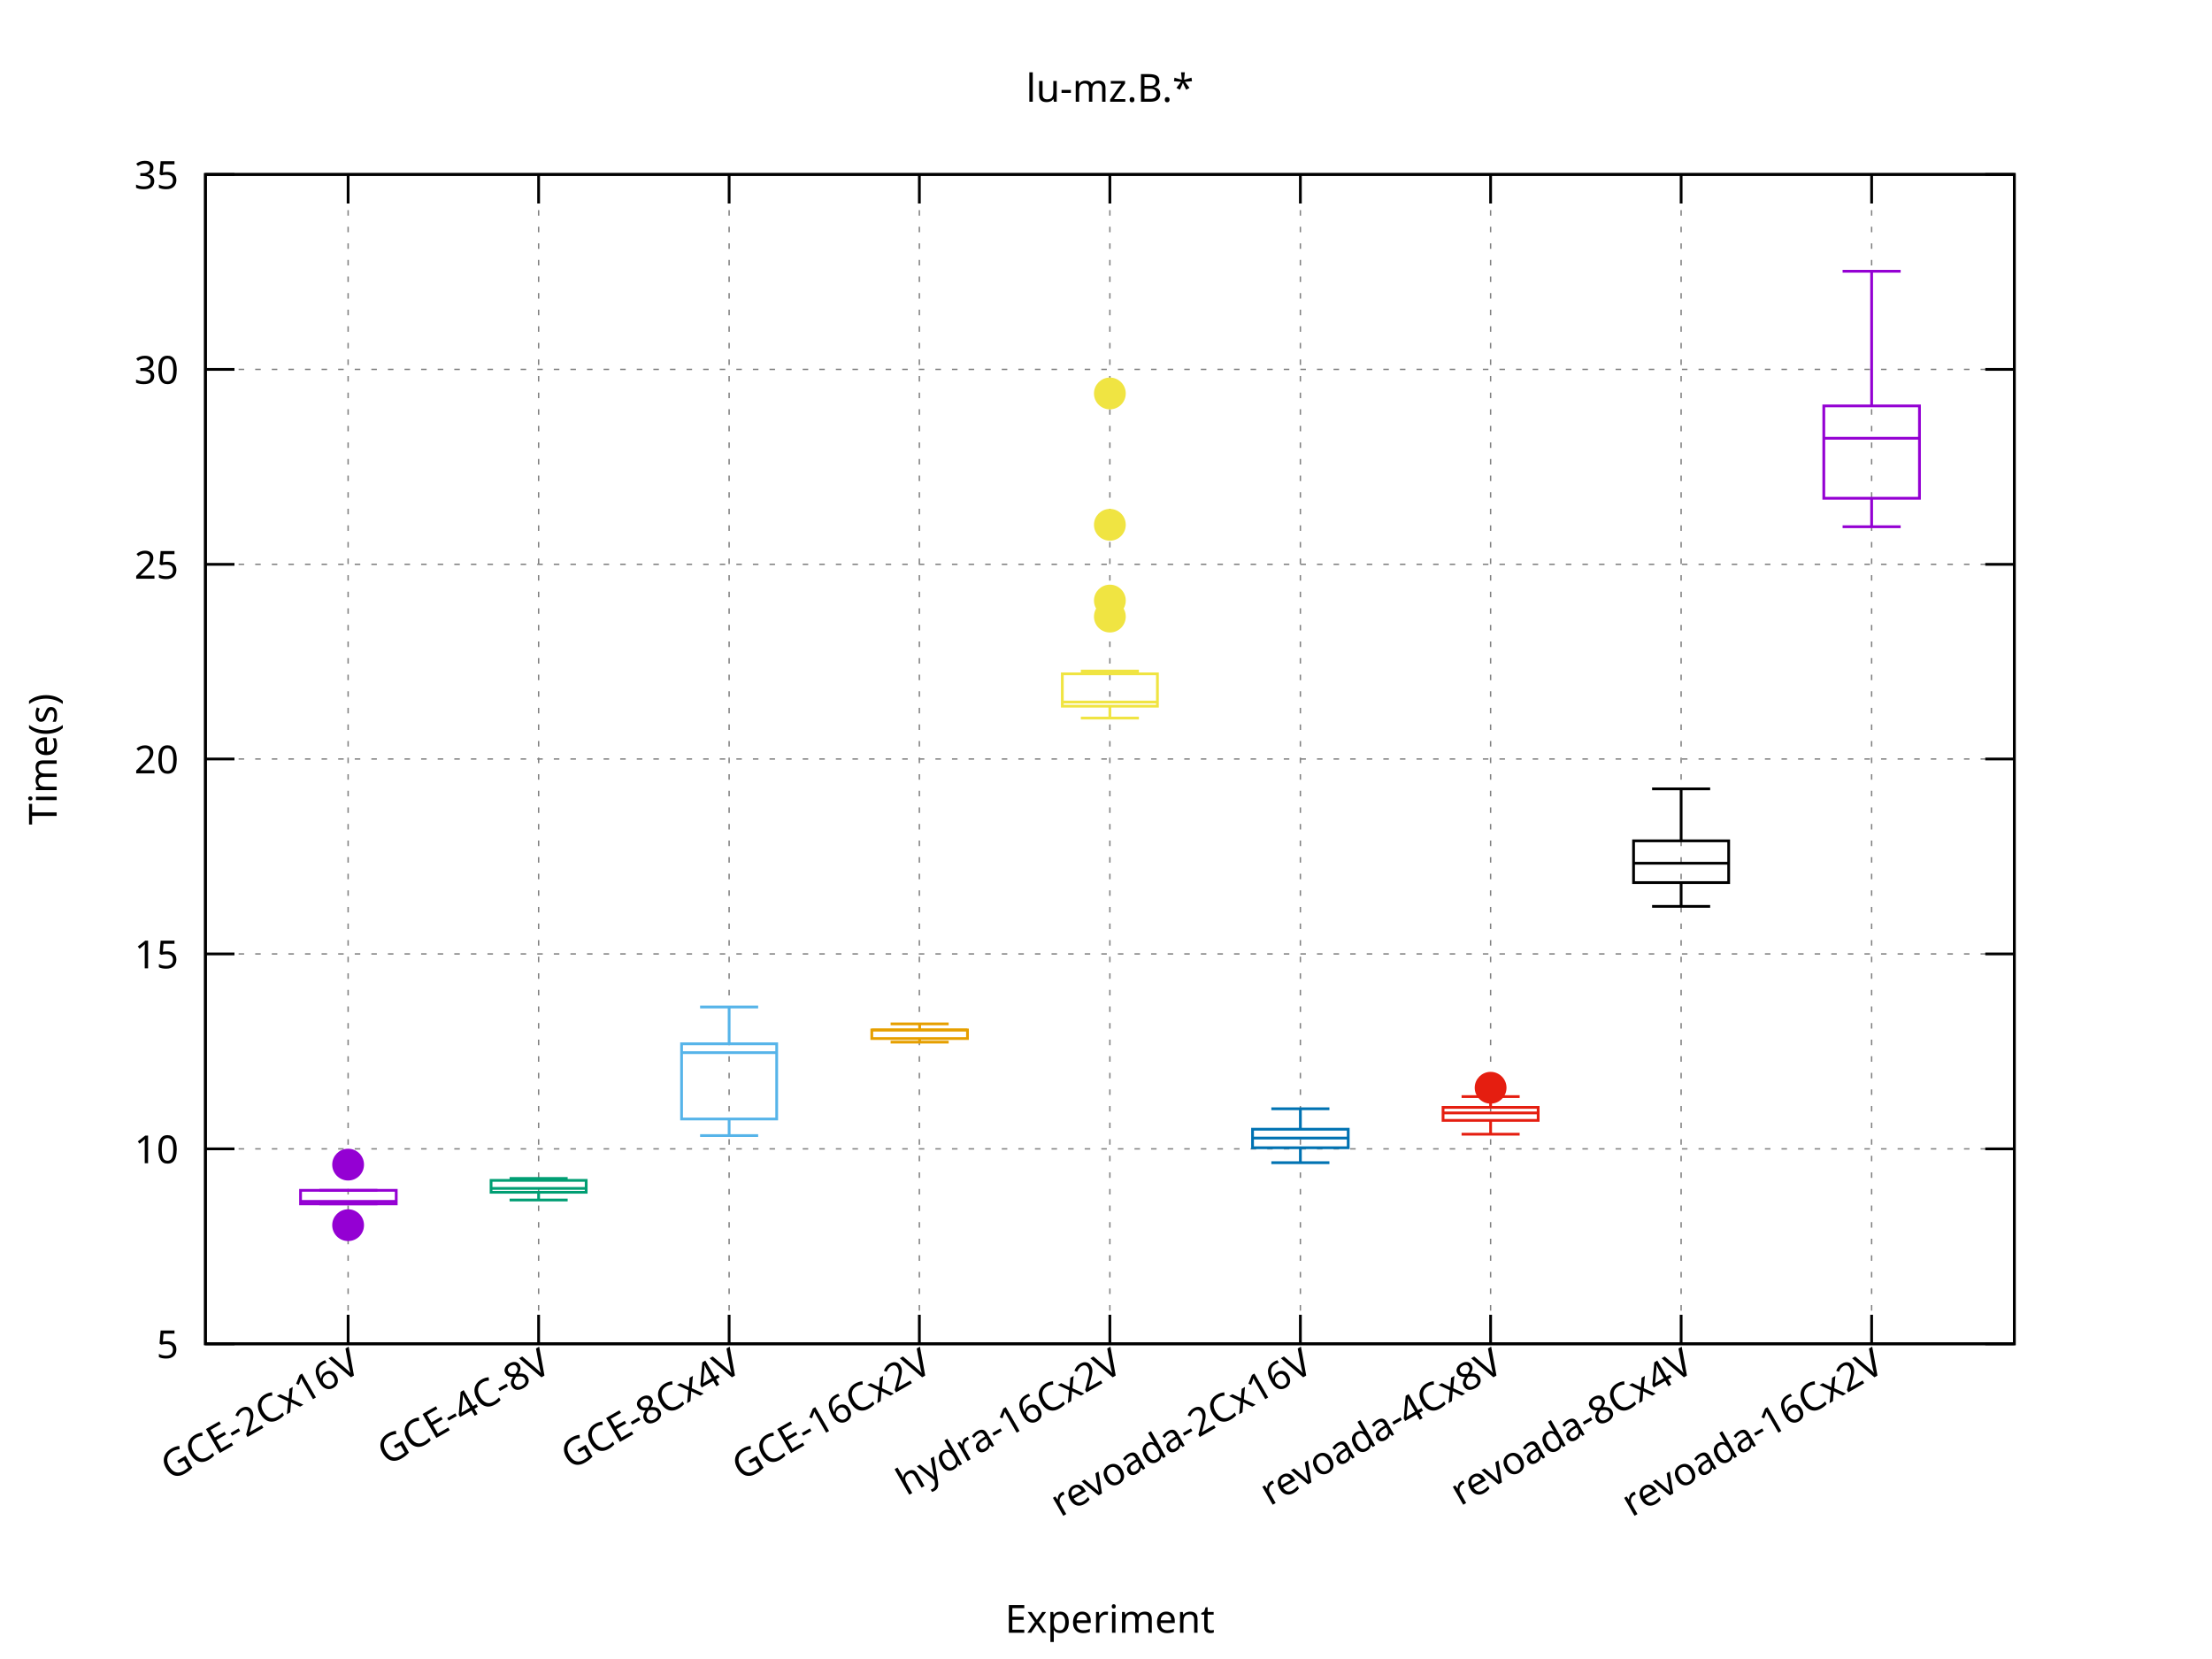
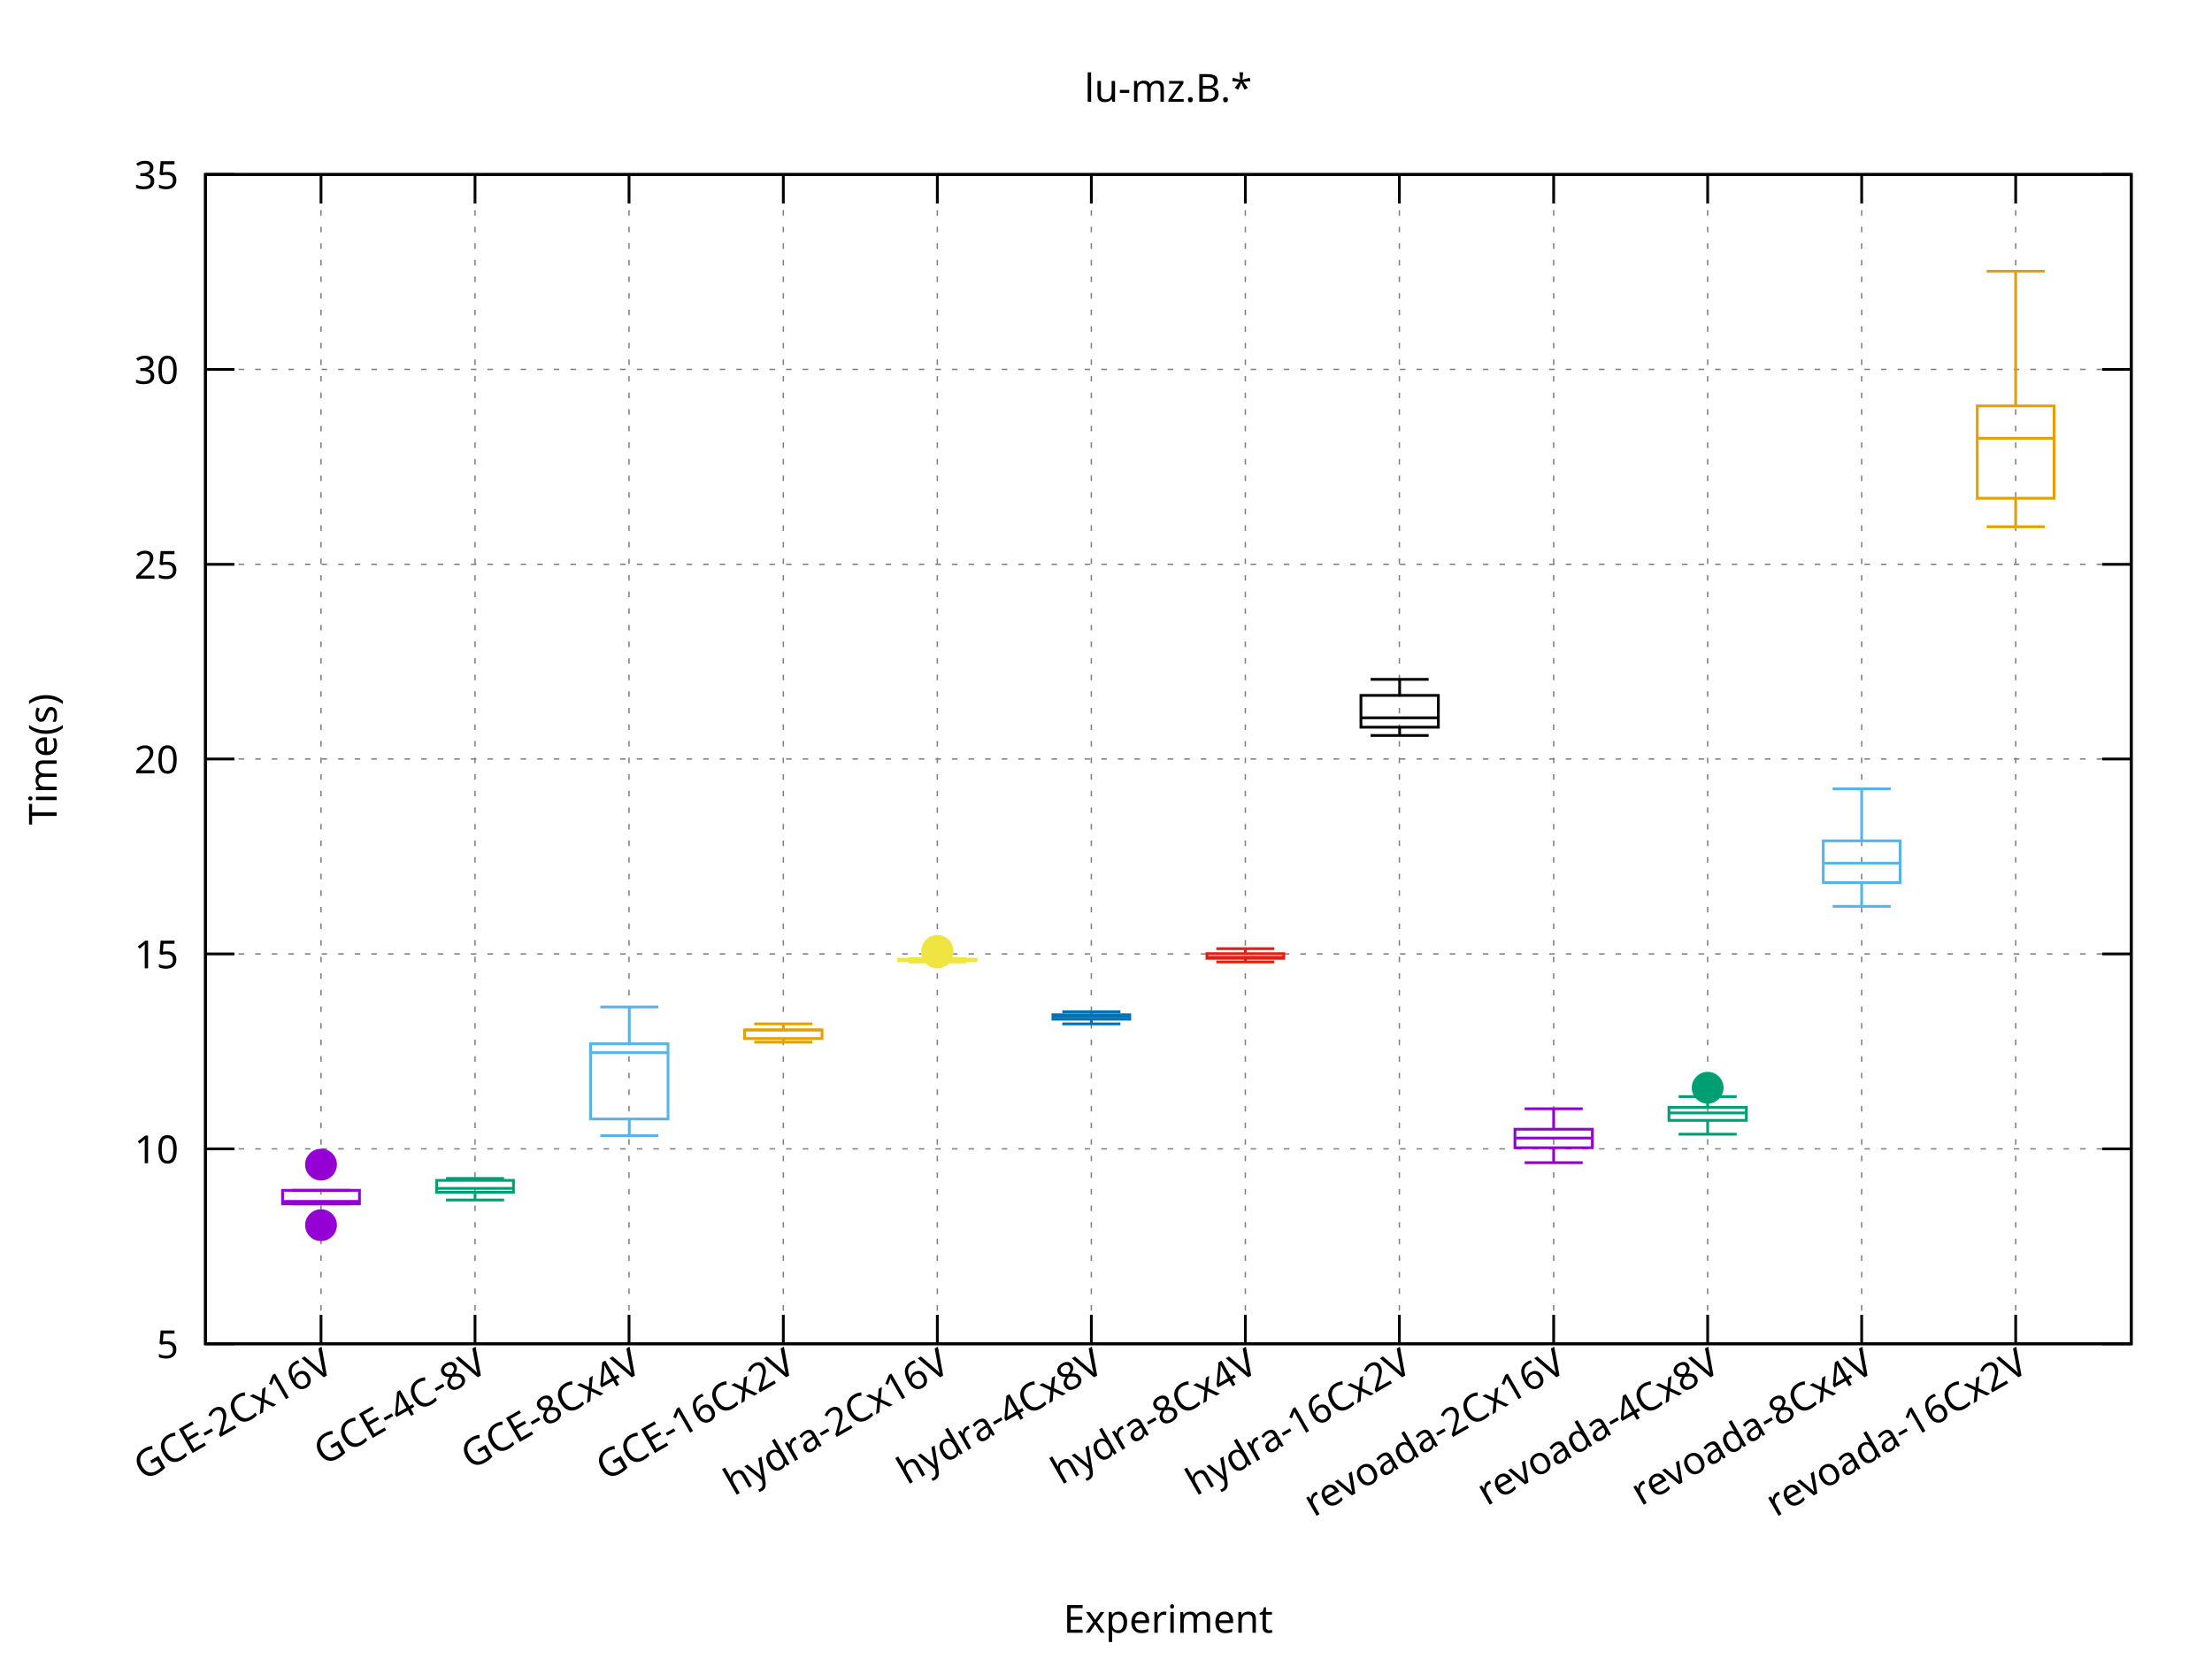
<svg xmlns="http://www.w3.org/2000/svg" xmlns:xlink="http://www.w3.org/1999/xlink" width="800" height="600" viewBox="0 0 800 600">
  <g id="gnuplot_canvas">
    <rect x="0" y="0" width="800" height="600" fill="#ffffff" />
    <defs>
      <circle id="gpDot" r="0.5" stroke-width="0.5" />
      <path id="gpPt0" stroke-width="0.190" stroke="currentColor" d="M-1,0 h2 M0,-1 v2" />
      <path id="gpPt1" stroke-width="0.190" stroke="currentColor" d="M-1,-1 L1,1 M1,-1 L-1,1" />
      <path id="gpPt2" stroke-width="0.190" stroke="currentColor" d="M-1,0 L1,0 M0,-1 L0,1 M-1,-1 L1,1 M-1,1 L1,-1" />
      <rect id="gpPt3" stroke-width="0.190" stroke="currentColor" x="-1" y="-1" width="2" height="2" />
      <rect id="gpPt4" stroke-width="0.190" stroke="currentColor" fill="currentColor" x="-1" y="-1" width="2" height="2" />
      <circle id="gpPt5" stroke-width="0.190" stroke="currentColor" cx="0" cy="0" r="1" />
      <use xlink:href="#gpPt5" id="gpPt6" fill="currentColor" stroke="none" />
      <path id="gpPt7" stroke-width="0.190" stroke="currentColor" d="M0,-1.33 L-1.33,0.67 L1.33,0.67 z" />
      <use xlink:href="#gpPt7" id="gpPt8" fill="currentColor" stroke="none" />
      <use xlink:href="#gpPt7" id="gpPt9" stroke="currentColor" transform="rotate(180)" />
      <use xlink:href="#gpPt9" id="gpPt10" fill="currentColor" stroke="none" />
      <use xlink:href="#gpPt3" id="gpPt11" stroke="currentColor" transform="rotate(45)" />
      <use xlink:href="#gpPt11" id="gpPt12" fill="currentColor" stroke="none" />
      <path id="gpPt13" stroke-width="0.190" stroke="currentColor" d="M0,1.330 L1.265,0.411 L0.782,-1.067 L-0.782,-1.076 L-1.265,0.411 z" />
      <use xlink:href="#gpPt13" id="gpPt14" fill="currentColor" stroke="none" />
      <filter id="textbox" filterUnits="objectBoundingBox" x="0" y="0" height="1" width="1">
        <feFlood flood-color="#FFFFFF" flood-opacity="1" result="bgnd" />
        <feComposite in="SourceGraphic" in2="bgnd" operator="atop" />
      </filter>
      <filter id="greybox" filterUnits="objectBoundingBox" x="0" y="0" height="1" width="1">
        <feFlood flood-color="lightgrey" flood-opacity="1" result="grey" />
        <feComposite in="SourceGraphic" in2="grey" operator="atop" />
      </filter>
    </defs>
    <g fill="none" color="#FFFFFF" stroke="currentColor" stroke-width="1.00" stroke-linecap="butt" stroke-linejoin="miter">
</g>
    <g fill="none" color="black" stroke="currentColor" stroke-width="1.00" stroke-linecap="butt" stroke-linejoin="miter">
</g>
    <g fill="none" color="black" stroke="black" stroke-width="0.50" stroke-linecap="butt" stroke-linejoin="miter">
</g>
    <g fill="none" color="gray" stroke="currentColor" stroke-width="0.50" stroke-linecap="butt" stroke-linejoin="miter">
-       <path stroke="gray" stroke-dasharray="2,4" class="gridline" d="M74.3,486.0 L728.5,486.0  " />
-     </g>
-     <g fill="none" color="gray" stroke="gray" stroke-width="1.00" stroke-linecap="butt" stroke-linejoin="miter">
- </g>
-     <g fill="none" color="black" stroke="currentColor" stroke-width="1.00" stroke-linecap="butt" stroke-linejoin="miter">
-       <path stroke="black" d="M74.3,486.0 L84.8,486.0 M728.5,486.0 L718.0,486.0  " />
+       <path stroke="gray" stroke-dasharray="2,4" class="gridline" d="M74.3,486.0 L770.8,486.0  " />
+     </g>
+     <g fill="none" color="gray" stroke="gray" stroke-width="1.00" stroke-linecap="butt" stroke-linejoin="miter">
+ </g>
+     <g fill="none" color="black" stroke="currentColor" stroke-width="1.00" stroke-linecap="butt" stroke-linejoin="miter">
+       <path stroke="black" d="M74.3,486.0 L84.8,486.0 M770.8,486.0 L760.3,486.0  " />
      <g transform="translate(64.6,491.2)" stroke="none" fill="black" font-family="Verdana" font-size="14.00" text-anchor="end">
        <text>
          <tspan font-family="Verdana"> 5</tspan>
        </text>
      </g>
    </g>
    <g fill="none" color="black" stroke="currentColor" stroke-width="1.00" stroke-linecap="butt" stroke-linejoin="miter">
</g>
    <g fill="none" color="black" stroke="black" stroke-width="0.50" stroke-linecap="butt" stroke-linejoin="miter">
</g>
    <g fill="none" color="gray" stroke="currentColor" stroke-width="0.50" stroke-linecap="butt" stroke-linejoin="miter">
-       <path stroke="gray" stroke-dasharray="2,4" class="gridline" d="M74.3,415.5 L728.5,415.5  " />
-     </g>
-     <g fill="none" color="gray" stroke="gray" stroke-width="1.00" stroke-linecap="butt" stroke-linejoin="miter">
- </g>
-     <g fill="none" color="black" stroke="currentColor" stroke-width="1.00" stroke-linecap="butt" stroke-linejoin="miter">
-       <path stroke="black" d="M74.3,415.5 L84.8,415.5 M728.5,415.5 L718.0,415.5  " />
+       <path stroke="gray" stroke-dasharray="2,4" class="gridline" d="M74.3,415.5 L770.8,415.5  " />
+     </g>
+     <g fill="none" color="gray" stroke="gray" stroke-width="1.00" stroke-linecap="butt" stroke-linejoin="miter">
+ </g>
+     <g fill="none" color="black" stroke="currentColor" stroke-width="1.00" stroke-linecap="butt" stroke-linejoin="miter">
+       <path stroke="black" d="M74.3,415.5 L84.8,415.5 M770.8,415.5 L760.3,415.5  " />
      <g transform="translate(64.6,420.7)" stroke="none" fill="black" font-family="Verdana" font-size="14.00" text-anchor="end">
        <text>
          <tspan font-family="Verdana"> 10</tspan>
        </text>
      </g>
    </g>
    <g fill="none" color="black" stroke="currentColor" stroke-width="1.00" stroke-linecap="butt" stroke-linejoin="miter">
</g>
    <g fill="none" color="black" stroke="black" stroke-width="0.50" stroke-linecap="butt" stroke-linejoin="miter">
</g>
    <g fill="none" color="gray" stroke="currentColor" stroke-width="0.50" stroke-linecap="butt" stroke-linejoin="miter">
-       <path stroke="gray" stroke-dasharray="2,4" class="gridline" d="M74.3,345.0 L728.5,345.0  " />
-     </g>
-     <g fill="none" color="gray" stroke="gray" stroke-width="1.00" stroke-linecap="butt" stroke-linejoin="miter">
- </g>
-     <g fill="none" color="black" stroke="currentColor" stroke-width="1.00" stroke-linecap="butt" stroke-linejoin="miter">
-       <path stroke="black" d="M74.3,345.0 L84.8,345.0 M728.5,345.0 L718.0,345.0  " />
+       <path stroke="gray" stroke-dasharray="2,4" class="gridline" d="M74.3,345.0 L770.8,345.0  " />
+     </g>
+     <g fill="none" color="gray" stroke="gray" stroke-width="1.00" stroke-linecap="butt" stroke-linejoin="miter">
+ </g>
+     <g fill="none" color="black" stroke="currentColor" stroke-width="1.00" stroke-linecap="butt" stroke-linejoin="miter">
+       <path stroke="black" d="M74.3,345.0 L84.8,345.0 M770.8,345.0 L760.3,345.0  " />
      <g transform="translate(64.6,350.2)" stroke="none" fill="black" font-family="Verdana" font-size="14.00" text-anchor="end">
        <text>
          <tspan font-family="Verdana"> 15</tspan>
        </text>
      </g>
    </g>
    <g fill="none" color="black" stroke="currentColor" stroke-width="1.00" stroke-linecap="butt" stroke-linejoin="miter">
</g>
    <g fill="none" color="black" stroke="black" stroke-width="0.50" stroke-linecap="butt" stroke-linejoin="miter">
</g>
    <g fill="none" color="gray" stroke="currentColor" stroke-width="0.50" stroke-linecap="butt" stroke-linejoin="miter">
-       <path stroke="gray" stroke-dasharray="2,4" class="gridline" d="M74.3,274.5 L728.5,274.5  " />
-     </g>
-     <g fill="none" color="gray" stroke="gray" stroke-width="1.00" stroke-linecap="butt" stroke-linejoin="miter">
- </g>
-     <g fill="none" color="black" stroke="currentColor" stroke-width="1.00" stroke-linecap="butt" stroke-linejoin="miter">
-       <path stroke="black" d="M74.3,274.5 L84.8,274.5 M728.5,274.5 L718.0,274.5  " />
+       <path stroke="gray" stroke-dasharray="2,4" class="gridline" d="M74.3,274.5 L770.8,274.5  " />
+     </g>
+     <g fill="none" color="gray" stroke="gray" stroke-width="1.00" stroke-linecap="butt" stroke-linejoin="miter">
+ </g>
+     <g fill="none" color="black" stroke="currentColor" stroke-width="1.00" stroke-linecap="butt" stroke-linejoin="miter">
+       <path stroke="black" d="M74.3,274.5 L84.8,274.5 M770.8,274.5 L760.3,274.5  " />
      <g transform="translate(64.6,279.7)" stroke="none" fill="black" font-family="Verdana" font-size="14.00" text-anchor="end">
        <text>
          <tspan font-family="Verdana"> 20</tspan>
        </text>
      </g>
    </g>
    <g fill="none" color="black" stroke="currentColor" stroke-width="1.00" stroke-linecap="butt" stroke-linejoin="miter">
</g>
    <g fill="none" color="black" stroke="black" stroke-width="0.50" stroke-linecap="butt" stroke-linejoin="miter">
</g>
    <g fill="none" color="gray" stroke="currentColor" stroke-width="0.50" stroke-linecap="butt" stroke-linejoin="miter">
-       <path stroke="gray" stroke-dasharray="2,4" class="gridline" d="M74.3,204.1 L728.5,204.1  " />
-     </g>
-     <g fill="none" color="gray" stroke="gray" stroke-width="1.00" stroke-linecap="butt" stroke-linejoin="miter">
- </g>
-     <g fill="none" color="black" stroke="currentColor" stroke-width="1.00" stroke-linecap="butt" stroke-linejoin="miter">
-       <path stroke="black" d="M74.3,204.1 L84.8,204.1 M728.5,204.1 L718.0,204.1  " />
+       <path stroke="gray" stroke-dasharray="2,4" class="gridline" d="M74.3,204.1 L770.8,204.1  " />
+     </g>
+     <g fill="none" color="gray" stroke="gray" stroke-width="1.00" stroke-linecap="butt" stroke-linejoin="miter">
+ </g>
+     <g fill="none" color="black" stroke="currentColor" stroke-width="1.00" stroke-linecap="butt" stroke-linejoin="miter">
+       <path stroke="black" d="M74.3,204.1 L84.8,204.1 M770.8,204.1 L760.3,204.1  " />
      <g transform="translate(64.6,209.3)" stroke="none" fill="black" font-family="Verdana" font-size="14.00" text-anchor="end">
        <text>
          <tspan font-family="Verdana"> 25</tspan>
        </text>
      </g>
    </g>
    <g fill="none" color="black" stroke="currentColor" stroke-width="1.00" stroke-linecap="butt" stroke-linejoin="miter">
</g>
    <g fill="none" color="black" stroke="black" stroke-width="0.50" stroke-linecap="butt" stroke-linejoin="miter">
</g>
    <g fill="none" color="gray" stroke="currentColor" stroke-width="0.50" stroke-linecap="butt" stroke-linejoin="miter">
-       <path stroke="gray" stroke-dasharray="2,4" class="gridline" d="M74.3,133.6 L728.5,133.6  " />
-     </g>
-     <g fill="none" color="gray" stroke="gray" stroke-width="1.00" stroke-linecap="butt" stroke-linejoin="miter">
- </g>
-     <g fill="none" color="black" stroke="currentColor" stroke-width="1.00" stroke-linecap="butt" stroke-linejoin="miter">
-       <path stroke="black" d="M74.3,133.6 L84.8,133.6 M728.5,133.6 L718.0,133.6  " />
+       <path stroke="gray" stroke-dasharray="2,4" class="gridline" d="M74.3,133.6 L770.8,133.6  " />
+     </g>
+     <g fill="none" color="gray" stroke="gray" stroke-width="1.00" stroke-linecap="butt" stroke-linejoin="miter">
+ </g>
+     <g fill="none" color="black" stroke="currentColor" stroke-width="1.00" stroke-linecap="butt" stroke-linejoin="miter">
+       <path stroke="black" d="M74.3,133.6 L84.8,133.6 M770.8,133.6 L760.3,133.6  " />
      <g transform="translate(64.6,138.8)" stroke="none" fill="black" font-family="Verdana" font-size="14.00" text-anchor="end">
        <text>
          <tspan font-family="Verdana"> 30</tspan>
        </text>
      </g>
    </g>
    <g fill="none" color="black" stroke="currentColor" stroke-width="1.00" stroke-linecap="butt" stroke-linejoin="miter">
</g>
    <g fill="none" color="black" stroke="black" stroke-width="0.50" stroke-linecap="butt" stroke-linejoin="miter">
</g>
    <g fill="none" color="gray" stroke="currentColor" stroke-width="0.50" stroke-linecap="butt" stroke-linejoin="miter">
-       <path stroke="gray" stroke-dasharray="2,4" class="gridline" d="M74.3,63.1 L728.5,63.1  " />
-     </g>
-     <g fill="none" color="gray" stroke="gray" stroke-width="1.00" stroke-linecap="butt" stroke-linejoin="miter">
- </g>
-     <g fill="none" color="black" stroke="currentColor" stroke-width="1.00" stroke-linecap="butt" stroke-linejoin="miter">
-       <path stroke="black" d="M74.3,63.1 L84.8,63.1 M728.5,63.1 L718.0,63.1  " />
+       <path stroke="gray" stroke-dasharray="2,4" class="gridline" d="M74.3,63.1 L770.8,63.1  " />
+     </g>
+     <g fill="none" color="gray" stroke="gray" stroke-width="1.00" stroke-linecap="butt" stroke-linejoin="miter">
+ </g>
+     <g fill="none" color="black" stroke="currentColor" stroke-width="1.00" stroke-linecap="butt" stroke-linejoin="miter">
+       <path stroke="black" d="M74.3,63.1 L84.8,63.1 M770.8,63.1 L760.3,63.1  " />
      <g transform="translate(64.6,68.3)" stroke="none" fill="black" font-family="Verdana" font-size="14.00" text-anchor="end">
        <text>
          <tspan font-family="Verdana"> 35</tspan>
        </text>
      </g>
    </g>
    <g fill="none" color="black" stroke="currentColor" stroke-width="1.00" stroke-linecap="butt" stroke-linejoin="miter">
</g>
    <g fill="none" color="black" stroke="black" stroke-width="0.50" stroke-linecap="butt" stroke-linejoin="miter">
</g>
    <g fill="none" color="gray" stroke="currentColor" stroke-width="0.50" stroke-linecap="butt" stroke-linejoin="miter">
-       <path stroke="gray" stroke-dasharray="2,4" class="gridline" d="M125.9,486.0 L125.9,63.1  " />
-     </g>
-     <g fill="none" color="gray" stroke="gray" stroke-width="1.00" stroke-linecap="butt" stroke-linejoin="miter">
- </g>
-     <g fill="none" color="black" stroke="currentColor" stroke-width="1.00" stroke-linecap="butt" stroke-linejoin="miter">
-       <path stroke="black" d="M125.9,486.0 L125.9,475.5 M125.9,63.1 L125.9,73.6  " />
-       <g transform="translate(131.1,495.7) rotate(-30)" stroke="none" fill="black" font-family="Verdana" font-size="14.00" text-anchor="end">
+       <path stroke="gray" stroke-dasharray="2,4" class="gridline" d="M116.1,486.0 L116.1,63.1  " />
+     </g>
+     <g fill="none" color="gray" stroke="gray" stroke-width="1.00" stroke-linecap="butt" stroke-linejoin="miter">
+ </g>
+     <g fill="none" color="black" stroke="currentColor" stroke-width="1.00" stroke-linecap="butt" stroke-linejoin="miter">
+       <path stroke="black" d="M116.1,486.0 L116.1,475.5 M116.1,63.1 L116.1,73.6  " />
+       <g transform="translate(121.3,495.7) rotate(-30)" stroke="none" fill="black" font-family="Verdana" font-size="14.00" text-anchor="end">
        <text>
          <tspan font-family="Verdana">GCE-2Cx16V</tspan>
        </text>
      </g>
    </g>
    <g fill="none" color="black" stroke="currentColor" stroke-width="1.00" stroke-linecap="butt" stroke-linejoin="miter">
</g>
    <g fill="none" color="black" stroke="black" stroke-width="0.50" stroke-linecap="butt" stroke-linejoin="miter">
</g>
    <g fill="none" color="gray" stroke="currentColor" stroke-width="0.50" stroke-linecap="butt" stroke-linejoin="miter">
-       <path stroke="gray" stroke-dasharray="2,4" class="gridline" d="M194.8,486.0 L194.8,63.1  " />
-     </g>
-     <g fill="none" color="gray" stroke="gray" stroke-width="1.00" stroke-linecap="butt" stroke-linejoin="miter">
- </g>
-     <g fill="none" color="black" stroke="currentColor" stroke-width="1.00" stroke-linecap="butt" stroke-linejoin="miter">
-       <path stroke="black" d="M194.8,486.0 L194.8,475.5 M194.8,63.1 L194.8,73.6  " />
-       <g transform="translate(200.0,495.7) rotate(-30)" stroke="none" fill="black" font-family="Verdana" font-size="14.00" text-anchor="end">
+       <path stroke="gray" stroke-dasharray="2,4" class="gridline" d="M171.8,486.0 L171.8,63.1  " />
+     </g>
+     <g fill="none" color="gray" stroke="gray" stroke-width="1.00" stroke-linecap="butt" stroke-linejoin="miter">
+ </g>
+     <g fill="none" color="black" stroke="currentColor" stroke-width="1.00" stroke-linecap="butt" stroke-linejoin="miter">
+       <path stroke="black" d="M171.8,486.0 L171.8,475.5 M171.8,63.1 L171.8,73.6  " />
+       <g transform="translate(177.0,495.7) rotate(-30)" stroke="none" fill="black" font-family="Verdana" font-size="14.00" text-anchor="end">
        <text>
          <tspan font-family="Verdana">GCE-4C-8V</tspan>
        </text>
      </g>
    </g>
    <g fill="none" color="black" stroke="currentColor" stroke-width="1.00" stroke-linecap="butt" stroke-linejoin="miter">
</g>
    <g fill="none" color="black" stroke="black" stroke-width="0.50" stroke-linecap="butt" stroke-linejoin="miter">
</g>
    <g fill="none" color="gray" stroke="currentColor" stroke-width="0.50" stroke-linecap="butt" stroke-linejoin="miter">
-       <path stroke="gray" stroke-dasharray="2,4" class="gridline" d="M263.7,486.0 L263.7,63.1  " />
-     </g>
-     <g fill="none" color="gray" stroke="gray" stroke-width="1.00" stroke-linecap="butt" stroke-linejoin="miter">
- </g>
-     <g fill="none" color="black" stroke="currentColor" stroke-width="1.00" stroke-linecap="butt" stroke-linejoin="miter">
-       <path stroke="black" d="M263.7,486.0 L263.7,475.5 M263.7,63.1 L263.7,73.6  " />
-       <g transform="translate(268.9,495.7) rotate(-30)" stroke="none" fill="black" font-family="Verdana" font-size="14.00" text-anchor="end">
+       <path stroke="gray" stroke-dasharray="2,4" class="gridline" d="M227.5,486.0 L227.5,63.1  " />
+     </g>
+     <g fill="none" color="gray" stroke="gray" stroke-width="1.00" stroke-linecap="butt" stroke-linejoin="miter">
+ </g>
+     <g fill="none" color="black" stroke="currentColor" stroke-width="1.00" stroke-linecap="butt" stroke-linejoin="miter">
+       <path stroke="black" d="M227.5,486.0 L227.5,475.5 M227.5,63.1 L227.5,73.6  " />
+       <g transform="translate(232.7,495.7) rotate(-30)" stroke="none" fill="black" font-family="Verdana" font-size="14.00" text-anchor="end">
        <text>
          <tspan font-family="Verdana">GCE-8Cx4V</tspan>
        </text>
      </g>
    </g>
    <g fill="none" color="black" stroke="currentColor" stroke-width="1.00" stroke-linecap="butt" stroke-linejoin="miter">
</g>
    <g fill="none" color="black" stroke="black" stroke-width="0.50" stroke-linecap="butt" stroke-linejoin="miter">
</g>
    <g fill="none" color="gray" stroke="currentColor" stroke-width="0.50" stroke-linecap="butt" stroke-linejoin="miter">
-       <path stroke="gray" stroke-dasharray="2,4" class="gridline" d="M332.5,486.0 L332.5,63.1  " />
-     </g>
-     <g fill="none" color="gray" stroke="gray" stroke-width="1.00" stroke-linecap="butt" stroke-linejoin="miter">
- </g>
-     <g fill="none" color="black" stroke="currentColor" stroke-width="1.00" stroke-linecap="butt" stroke-linejoin="miter">
-       <path stroke="black" d="M332.5,486.0 L332.5,475.5 M332.5,63.1 L332.5,73.6  " />
-       <g transform="translate(337.7,495.7) rotate(-30)" stroke="none" fill="black" font-family="Verdana" font-size="14.00" text-anchor="end">
+       <path stroke="gray" stroke-dasharray="2,4" class="gridline" d="M283.3,486.0 L283.3,63.1  " />
+     </g>
+     <g fill="none" color="gray" stroke="gray" stroke-width="1.00" stroke-linecap="butt" stroke-linejoin="miter">
+ </g>
+     <g fill="none" color="black" stroke="currentColor" stroke-width="1.00" stroke-linecap="butt" stroke-linejoin="miter">
+       <path stroke="black" d="M283.3,486.0 L283.3,475.5 M283.3,63.1 L283.3,73.6  " />
+       <g transform="translate(288.5,495.7) rotate(-30)" stroke="none" fill="black" font-family="Verdana" font-size="14.00" text-anchor="end">
        <text>
          <tspan font-family="Verdana">GCE-16Cx2V</tspan>
        </text>
      </g>
    </g>
    <g fill="none" color="black" stroke="currentColor" stroke-width="1.00" stroke-linecap="butt" stroke-linejoin="miter">
</g>
    <g fill="none" color="black" stroke="black" stroke-width="0.50" stroke-linecap="butt" stroke-linejoin="miter">
</g>
    <g fill="none" color="gray" stroke="currentColor" stroke-width="0.50" stroke-linecap="butt" stroke-linejoin="miter">
-       <path stroke="gray" stroke-dasharray="2,4" class="gridline" d="M401.4,486.0 L401.4,63.1  " />
-     </g>
-     <g fill="none" color="gray" stroke="gray" stroke-width="1.00" stroke-linecap="butt" stroke-linejoin="miter">
- </g>
-     <g fill="none" color="black" stroke="currentColor" stroke-width="1.00" stroke-linecap="butt" stroke-linejoin="miter">
-       <path stroke="black" d="M401.4,486.0 L401.4,475.5 M401.4,63.1 L401.4,73.6  " />
-       <g transform="translate(406.6,495.7) rotate(-30)" stroke="none" fill="black" font-family="Verdana" font-size="14.00" text-anchor="end">
+       <path stroke="gray" stroke-dasharray="2,4" class="gridline" d="M339.0,486.0 L339.0,63.1  " />
+     </g>
+     <g fill="none" color="gray" stroke="gray" stroke-width="1.00" stroke-linecap="butt" stroke-linejoin="miter">
+ </g>
+     <g fill="none" color="black" stroke="currentColor" stroke-width="1.00" stroke-linecap="butt" stroke-linejoin="miter">
+       <path stroke="black" d="M339.0,486.0 L339.0,475.5 M339.0,63.1 L339.0,73.6  " />
+       <g transform="translate(344.2,495.7) rotate(-30)" stroke="none" fill="black" font-family="Verdana" font-size="14.00" text-anchor="end">
+         <text>
+           <tspan font-family="Verdana">hydra-2Cx16V</tspan>
+         </text>
+       </g>
+     </g>
+     <g fill="none" color="black" stroke="currentColor" stroke-width="1.00" stroke-linecap="butt" stroke-linejoin="miter">
+ </g>
+     <g fill="none" color="black" stroke="black" stroke-width="0.50" stroke-linecap="butt" stroke-linejoin="miter">
+ </g>
+     <g fill="none" color="gray" stroke="currentColor" stroke-width="0.50" stroke-linecap="butt" stroke-linejoin="miter">
+       <path stroke="gray" stroke-dasharray="2,4" class="gridline" d="M394.7,486.0 L394.7,63.1  " />
+     </g>
+     <g fill="none" color="gray" stroke="gray" stroke-width="1.00" stroke-linecap="butt" stroke-linejoin="miter">
+ </g>
+     <g fill="none" color="black" stroke="currentColor" stroke-width="1.00" stroke-linecap="butt" stroke-linejoin="miter">
+       <path stroke="black" d="M394.7,486.0 L394.7,475.5 M394.7,63.1 L394.7,73.6  " />
+       <g transform="translate(399.9,495.7) rotate(-30)" stroke="none" fill="black" font-family="Verdana" font-size="14.00" text-anchor="end">
+         <text>
+           <tspan font-family="Verdana">hydra-4Cx8V</tspan>
+         </text>
+       </g>
+     </g>
+     <g fill="none" color="black" stroke="currentColor" stroke-width="1.00" stroke-linecap="butt" stroke-linejoin="miter">
+ </g>
+     <g fill="none" color="black" stroke="black" stroke-width="0.50" stroke-linecap="butt" stroke-linejoin="miter">
+ </g>
+     <g fill="none" color="gray" stroke="currentColor" stroke-width="0.50" stroke-linecap="butt" stroke-linejoin="miter">
+       <path stroke="gray" stroke-dasharray="2,4" class="gridline" d="M450.4,486.0 L450.4,63.1  " />
+     </g>
+     <g fill="none" color="gray" stroke="gray" stroke-width="1.00" stroke-linecap="butt" stroke-linejoin="miter">
+ </g>
+     <g fill="none" color="black" stroke="currentColor" stroke-width="1.00" stroke-linecap="butt" stroke-linejoin="miter">
+       <path stroke="black" d="M450.4,486.0 L450.4,475.5 M450.4,63.1 L450.4,73.6  " />
+       <g transform="translate(455.6,495.7) rotate(-30)" stroke="none" fill="black" font-family="Verdana" font-size="14.00" text-anchor="end">
+         <text>
+           <tspan font-family="Verdana">hydra-8Cx4V</tspan>
+         </text>
+       </g>
+     </g>
+     <g fill="none" color="black" stroke="currentColor" stroke-width="1.00" stroke-linecap="butt" stroke-linejoin="miter">
+ </g>
+     <g fill="none" color="black" stroke="black" stroke-width="0.50" stroke-linecap="butt" stroke-linejoin="miter">
+ </g>
+     <g fill="none" color="gray" stroke="currentColor" stroke-width="0.50" stroke-linecap="butt" stroke-linejoin="miter">
+       <path stroke="gray" stroke-dasharray="2,4" class="gridline" d="M506.1,486.0 L506.1,63.1  " />
+     </g>
+     <g fill="none" color="gray" stroke="gray" stroke-width="1.00" stroke-linecap="butt" stroke-linejoin="miter">
+ </g>
+     <g fill="none" color="black" stroke="currentColor" stroke-width="1.00" stroke-linecap="butt" stroke-linejoin="miter">
+       <path stroke="black" d="M506.1,486.0 L506.1,475.5 M506.1,63.1 L506.1,73.6  " />
+       <g transform="translate(511.3,495.7) rotate(-30)" stroke="none" fill="black" font-family="Verdana" font-size="14.00" text-anchor="end">
        <text>
          <tspan font-family="Verdana">hydra-16Cx2V</tspan>
        </text>
      </g>
    </g>
    <g fill="none" color="black" stroke="currentColor" stroke-width="1.00" stroke-linecap="butt" stroke-linejoin="miter">
</g>
    <g fill="none" color="black" stroke="black" stroke-width="0.50" stroke-linecap="butt" stroke-linejoin="miter">
</g>
    <g fill="none" color="gray" stroke="currentColor" stroke-width="0.50" stroke-linecap="butt" stroke-linejoin="miter">
-       <path stroke="gray" stroke-dasharray="2,4" class="gridline" d="M470.3,486.0 L470.3,63.1  " />
-     </g>
-     <g fill="none" color="gray" stroke="gray" stroke-width="1.00" stroke-linecap="butt" stroke-linejoin="miter">
- </g>
-     <g fill="none" color="black" stroke="currentColor" stroke-width="1.00" stroke-linecap="butt" stroke-linejoin="miter">
-       <path stroke="black" d="M470.3,486.0 L470.3,475.5 M470.3,63.1 L470.3,73.6  " />
-       <g transform="translate(475.5,495.7) rotate(-30)" stroke="none" fill="black" font-family="Verdana" font-size="14.00" text-anchor="end">
+       <path stroke="gray" stroke-dasharray="2,4" class="gridline" d="M561.9,486.0 L561.9,63.1  " />
+     </g>
+     <g fill="none" color="gray" stroke="gray" stroke-width="1.00" stroke-linecap="butt" stroke-linejoin="miter">
+ </g>
+     <g fill="none" color="black" stroke="currentColor" stroke-width="1.00" stroke-linecap="butt" stroke-linejoin="miter">
+       <path stroke="black" d="M561.9,486.0 L561.9,475.5 M561.9,63.1 L561.9,73.6  " />
+       <g transform="translate(567.1,495.7) rotate(-30)" stroke="none" fill="black" font-family="Verdana" font-size="14.00" text-anchor="end">
        <text>
          <tspan font-family="Verdana">revoada-2Cx16V</tspan>
        </text>
      </g>
    </g>
    <g fill="none" color="black" stroke="currentColor" stroke-width="1.00" stroke-linecap="butt" stroke-linejoin="miter">
</g>
    <g fill="none" color="black" stroke="black" stroke-width="0.50" stroke-linecap="butt" stroke-linejoin="miter">
</g>
    <g fill="none" color="gray" stroke="currentColor" stroke-width="0.50" stroke-linecap="butt" stroke-linejoin="miter">
-       <path stroke="gray" stroke-dasharray="2,4" class="gridline" d="M539.1,486.0 L539.1,63.1  " />
-     </g>
-     <g fill="none" color="gray" stroke="gray" stroke-width="1.00" stroke-linecap="butt" stroke-linejoin="miter">
- </g>
-     <g fill="none" color="black" stroke="currentColor" stroke-width="1.00" stroke-linecap="butt" stroke-linejoin="miter">
-       <path stroke="black" d="M539.1,486.0 L539.1,475.5 M539.1,63.1 L539.1,73.6  " />
-       <g transform="translate(544.3,495.7) rotate(-30)" stroke="none" fill="black" font-family="Verdana" font-size="14.00" text-anchor="end">
+       <path stroke="gray" stroke-dasharray="2,4" class="gridline" d="M617.6,486.0 L617.6,63.1  " />
+     </g>
+     <g fill="none" color="gray" stroke="gray" stroke-width="1.00" stroke-linecap="butt" stroke-linejoin="miter">
+ </g>
+     <g fill="none" color="black" stroke="currentColor" stroke-width="1.00" stroke-linecap="butt" stroke-linejoin="miter">
+       <path stroke="black" d="M617.6,486.0 L617.6,475.5 M617.6,63.1 L617.6,73.6  " />
+       <g transform="translate(622.8,495.7) rotate(-30)" stroke="none" fill="black" font-family="Verdana" font-size="14.00" text-anchor="end">
        <text>
          <tspan font-family="Verdana">revoada-4Cx8V</tspan>
        </text>
      </g>
    </g>
    <g fill="none" color="black" stroke="currentColor" stroke-width="1.00" stroke-linecap="butt" stroke-linejoin="miter">
</g>
    <g fill="none" color="black" stroke="black" stroke-width="0.50" stroke-linecap="butt" stroke-linejoin="miter">
</g>
    <g fill="none" color="gray" stroke="currentColor" stroke-width="0.50" stroke-linecap="butt" stroke-linejoin="miter">
-       <path stroke="gray" stroke-dasharray="2,4" class="gridline" d="M608.0,486.0 L608.0,63.1  " />
-     </g>
-     <g fill="none" color="gray" stroke="gray" stroke-width="1.00" stroke-linecap="butt" stroke-linejoin="miter">
- </g>
-     <g fill="none" color="black" stroke="currentColor" stroke-width="1.00" stroke-linecap="butt" stroke-linejoin="miter">
-       <path stroke="black" d="M608.0,486.0 L608.0,475.5 M608.0,63.1 L608.0,73.6  " />
-       <g transform="translate(613.2,495.7) rotate(-30)" stroke="none" fill="black" font-family="Verdana" font-size="14.00" text-anchor="end">
+       <path stroke="gray" stroke-dasharray="2,4" class="gridline" d="M673.3,486.0 L673.3,63.1  " />
+     </g>
+     <g fill="none" color="gray" stroke="gray" stroke-width="1.00" stroke-linecap="butt" stroke-linejoin="miter">
+ </g>
+     <g fill="none" color="black" stroke="currentColor" stroke-width="1.00" stroke-linecap="butt" stroke-linejoin="miter">
+       <path stroke="black" d="M673.3,486.0 L673.3,475.5 M673.3,63.1 L673.3,73.6  " />
+       <g transform="translate(678.5,495.7) rotate(-30)" stroke="none" fill="black" font-family="Verdana" font-size="14.00" text-anchor="end">
        <text>
          <tspan font-family="Verdana">revoada-8Cx4V</tspan>
        </text>
      </g>
    </g>
    <g fill="none" color="black" stroke="currentColor" stroke-width="1.00" stroke-linecap="butt" stroke-linejoin="miter">
</g>
    <g fill="none" color="black" stroke="black" stroke-width="0.50" stroke-linecap="butt" stroke-linejoin="miter">
</g>
    <g fill="none" color="gray" stroke="currentColor" stroke-width="0.50" stroke-linecap="butt" stroke-linejoin="miter">
-       <path stroke="gray" stroke-dasharray="2,4" class="gridline" d="M676.9,486.0 L676.9,63.1  " />
-     </g>
-     <g fill="none" color="gray" stroke="gray" stroke-width="1.00" stroke-linecap="butt" stroke-linejoin="miter">
- </g>
-     <g fill="none" color="black" stroke="currentColor" stroke-width="1.00" stroke-linecap="butt" stroke-linejoin="miter">
-       <path stroke="black" d="M676.9,486.0 L676.9,475.5 M676.9,63.1 L676.9,73.6  " />
-       <g transform="translate(682.1,495.7) rotate(-30)" stroke="none" fill="black" font-family="Verdana" font-size="14.00" text-anchor="end">
+       <path stroke="gray" stroke-dasharray="2,4" class="gridline" d="M729.0,486.0 L729.0,63.1  " />
+     </g>
+     <g fill="none" color="gray" stroke="gray" stroke-width="1.00" stroke-linecap="butt" stroke-linejoin="miter">
+ </g>
+     <g fill="none" color="black" stroke="currentColor" stroke-width="1.00" stroke-linecap="butt" stroke-linejoin="miter">
+       <path stroke="black" d="M729.0,486.0 L729.0,475.5 M729.0,63.1 L729.0,73.6  " />
+       <g transform="translate(734.2,495.7) rotate(-30)" stroke="none" fill="black" font-family="Verdana" font-size="14.00" text-anchor="end">
        <text>
          <tspan font-family="Verdana">revoada-16Cx2V</tspan>
        </text>
      </g>
    </g>
    <g fill="none" color="black" stroke="currentColor" stroke-width="1.00" stroke-linecap="butt" stroke-linejoin="miter">
</g>
    <g fill="none" color="black" stroke="currentColor" stroke-width="1.00" stroke-linecap="butt" stroke-linejoin="miter">
-       <path stroke="black" d="M74.3,63.1 L74.3,486.0 L728.5,486.0 L728.5,63.1 L74.3,63.1 Z  " />
+       <path stroke="black" d="M74.3,63.1 L74.3,486.0 L770.8,486.0 L770.8,63.1 L74.3,63.1 Z  " />
    </g>
    <g fill="none" color="black" stroke="currentColor" stroke-width="1.00" stroke-linecap="butt" stroke-linejoin="miter">
      <g transform="translate(20.5,274.6) rotate(270)" stroke="none" fill="black" font-family="Verdana" font-size="14.00" text-anchor="middle">
        <text>
          <tspan font-family="Verdana">Time(s)</tspan>
        </text>
      </g>
    </g>
    <g fill="none" color="black" stroke="currentColor" stroke-width="1.00" stroke-linecap="butt" stroke-linejoin="miter">
-       <g transform="translate(401.4,590.5)" stroke="none" fill="black" font-family="Verdana" font-size="14.00" text-anchor="middle">
+       <g transform="translate(422.5,590.5)" stroke="none" fill="black" font-family="Verdana" font-size="14.00" text-anchor="middle">
        <text>
          <tspan font-family="Verdana">Experiment</tspan>
        </text>
      </g>
    </g>
    <g fill="none" color="black" stroke="currentColor" stroke-width="1.00" stroke-linecap="butt" stroke-linejoin="miter">
-       <g transform="translate(401.4,36.8)" stroke="none" fill="black" font-family="Verdana" font-size="14.00" text-anchor="middle">
+       <g transform="translate(422.5,36.8)" stroke="none" fill="black" font-family="Verdana" font-size="14.00" text-anchor="middle">
        <text>
          <tspan font-family="Verdana">lu-mz.B.*</tspan>
        </text>
      </g>
    </g>
    <g id="gnuplot_plot_1">
      <g fill="none" color="black" stroke="currentColor" stroke-width="1.00" stroke-linecap="butt" stroke-linejoin="miter">
-         <path stroke="rgb(148,   0, 211)" d="M126.0,435.4 M126.0,430.5 M108.7,435.4 L143.3,435.4 L143.3,430.5 L108.7,430.5 L108.7,435.4 Z  " />
-         <path stroke="rgb(148,   0, 211)" d="M115.5,430.5 L136.5,430.5 M115.5,435.4 L136.5,435.4 M108.7,434.5 L143.3,434.5  " />
-         <use xlink:href="#gpPt6" transform="translate(125.9,443.1) scale(5.25)" color="rgb(148,   0, 211)" />
-         <use xlink:href="#gpPt6" transform="translate(125.9,421.2) scale(5.25)" color="rgb(148,   0, 211)" />
+         <path stroke="rgb(148,   0, 211)" d="M116.1,435.4 M116.1,430.5 M102.2,435.4 L130.0,435.4 L130.0,430.5 L102.2,430.5 L102.2,435.4 Z  " />
+         <path stroke="rgb(148,   0, 211)" d="M105.6,430.5 L126.6,430.5 M105.6,435.4 L126.6,435.4 M102.2,434.5 L130.0,434.5  " />
+         <use xlink:href="#gpPt6" transform="translate(116.1,443.1) scale(5.25)" color="rgb(148,   0, 211)" />
+         <use xlink:href="#gpPt6" transform="translate(116.1,421.2) scale(5.25)" color="rgb(148,   0, 211)" />
      </g>
    </g>
    <g id="gnuplot_plot_2">
      <g fill="none" color="black" stroke="currentColor" stroke-width="1.00" stroke-linecap="butt" stroke-linejoin="miter">
-         <path stroke="rgb(  0, 158, 115)" d="M194.8,434.0 L194.8,431.2 M194.8,426.9 L194.8,426.2 M177.6,431.2 L212.0,431.2 L212.0,426.9 L177.6,426.9   L177.6,431.2 Z  " />
-         <path stroke="rgb(  0, 158, 115)" d="M184.3,426.2 L205.3,426.2 M184.3,434.0 L205.3,434.0 M177.6,429.8 L212.0,429.8  " />
+         <path stroke="rgb(  0, 158, 115)" d="M171.8,434.0 L171.8,431.2 M171.8,426.9 L171.8,426.2 M157.9,431.2 L185.7,431.2 L185.7,426.9 L157.9,426.9   L157.9,431.2 Z  " />
+         <path stroke="rgb(  0, 158, 115)" d="M161.3,426.2 L182.3,426.2 M161.3,434.0 L182.3,434.0 M157.9,429.8 L185.7,429.8  " />
      </g>
    </g>
    <g id="gnuplot_plot_3">
      <g fill="none" color="black" stroke="currentColor" stroke-width="1.00" stroke-linecap="butt" stroke-linejoin="miter">
-         <path stroke="rgb( 86, 180, 233)" d="M263.7,410.7 L263.7,404.7 M263.7,377.5 L263.7,364.2 M246.5,404.7 L280.9,404.7 L280.9,377.5 L246.5,377.5   L246.5,404.7 Z  " />
-         <path stroke="rgb( 86, 180, 233)" d="M253.2,364.2 L274.2,364.2 M253.2,410.7 L274.2,410.7 M246.5,380.7 L280.9,380.7  " />
+         <path stroke="rgb( 86, 180, 233)" d="M227.6,410.7 L227.6,404.7 M227.6,377.5 L227.6,364.2 M213.6,404.7 L241.6,404.7 L241.6,377.5 L213.6,377.5   L213.6,404.7 Z  " />
+         <path stroke="rgb( 86, 180, 233)" d="M217.1,364.2 L238.1,364.2 M217.1,410.7 L238.1,410.7 M213.6,380.7 L241.6,380.7  " />
      </g>
    </g>
    <g id="gnuplot_plot_4">
      <g fill="none" color="black" stroke="currentColor" stroke-width="1.00" stroke-linecap="butt" stroke-linejoin="miter">
-         <path stroke="rgb(230, 159,   0)" d="M332.6,376.9 L332.6,375.6 M332.6,372.5 L332.6,370.3 M315.3,375.6 L349.9,375.6 L349.9,372.5 L315.3,372.5   L315.3,375.6 Z  " />
-         <path stroke="rgb(230, 159,   0)" d="M322.1,370.3 L343.1,370.3 M322.1,376.9 L343.1,376.9 M315.3,372.5 L349.9,372.5  " />
+         <path stroke="rgb(230, 159,   0)" d="M283.3,376.9 L283.3,375.6 M283.3,372.5 L283.3,370.3 M269.3,375.6 L297.3,375.6 L297.3,372.5 L269.3,372.5   L269.3,375.6 Z  " />
+         <path stroke="rgb(230, 159,   0)" d="M272.8,370.3 L293.8,370.3 M272.8,376.9 L293.8,376.9 M269.3,372.5 L297.3,372.5  " />
      </g>
    </g>
    <g id="gnuplot_plot_5">
      <g fill="none" color="black" stroke="currentColor" stroke-width="1.00" stroke-linecap="butt" stroke-linejoin="miter">
-         <path stroke="rgb(240, 228,  66)" d="M401.4,259.7 L401.4,255.4 M401.4,243.7 L401.4,242.7 M384.2,255.4 L418.6,255.4 L418.6,243.7 L384.2,243.7   L384.2,255.4 Z  " />
-         <path stroke="rgb(240, 228,  66)" d="M390.9,242.7 L411.9,242.7 M390.9,259.7 L411.9,259.7 M384.2,253.9 L418.6,253.9  " />
-         <use xlink:href="#gpPt6" transform="translate(401.4,223.0) scale(5.25)" color="rgb(240, 228,  66)" />
-         <use xlink:href="#gpPt6" transform="translate(401.4,217.2) scale(5.25)" color="rgb(240, 228,  66)" />
-         <use xlink:href="#gpPt6" transform="translate(401.4,189.8) scale(5.25)" color="rgb(240, 228,  66)" />
-         <use xlink:href="#gpPt6" transform="translate(401.4,142.3) scale(5.25)" color="rgb(240, 228,  66)" />
+         <path stroke="rgb(240, 228,  66)" d="M339.0,347.9 L339.0,347.4 M339.0,346.9 L339.0,346.7 M325.0,347.4 L353.0,347.4 L353.0,346.9 L325.0,346.9   L325.0,347.4 Z  " />
+         <path stroke="rgb(240, 228,  66)" d="M328.5,346.7 L349.5,346.7 M328.5,347.9 L349.5,347.9 M325.0,347.1 L353.0,347.1  " />
+         <use xlink:href="#gpPt6" transform="translate(339.0,344.5) scale(5.25)" color="rgb(240, 228,  66)" />
+         <use xlink:href="#gpPt6" transform="translate(339.0,344.2) scale(5.25)" color="rgb(240, 228,  66)" />
+         <use xlink:href="#gpPt6" transform="translate(339.0,343.9) scale(5.25)" color="rgb(240, 228,  66)" />
      </g>
    </g>
    <g id="gnuplot_plot_6">
      <g fill="none" color="black" stroke="currentColor" stroke-width="1.00" stroke-linecap="butt" stroke-linejoin="miter">
-         <path stroke="rgb(  0, 114, 178)" d="M470.3,420.5 L470.3,415.1 M470.3,408.4 L470.3,401.0 M453.0,415.1 L487.6,415.1 L487.6,408.4 L453.0,408.4   L453.0,415.1 Z  " />
-         <path stroke="rgb(  0, 114, 178)" d="M459.8,401.0 L480.8,401.0 M459.8,420.5 L480.8,420.5 M453.0,411.6 L487.6,411.6  " />
+         <path stroke="rgb(  0, 114, 178)" d="M394.7,370.3 L394.7,368.6 M394.7,367.0 L394.7,365.9 M380.8,368.6 L408.6,368.6 L408.6,367.0 L380.8,367.0   L380.8,368.6 Z  " />
+         <path stroke="rgb(  0, 114, 178)" d="M384.2,365.9 L405.2,365.9 M384.2,370.3 L405.2,370.3 M380.8,367.7 L408.6,367.7  " />
      </g>
    </g>
    <g id="gnuplot_plot_7">
      <g fill="none" color="black" stroke="currentColor" stroke-width="1.00" stroke-linecap="butt" stroke-linejoin="miter">
-         <path stroke="rgb(229,  30,  16)" d="M539.1,410.2 L539.1,405.2 M539.1,400.5 L539.1,396.6 M521.9,405.2 L556.3,405.2 L556.3,400.5 L521.9,400.5   L521.9,405.2 Z  " />
-         <path stroke="rgb(229,  30,  16)" d="M528.6,396.6 L549.6,396.6 M528.6,410.2 L549.6,410.2 M521.9,402.5 L556.3,402.5  " />
-         <use xlink:href="#gpPt6" transform="translate(539.1,393.4) scale(5.25)" color="rgb(229,  30,  16)" />
+         <path stroke="rgb(229,  30,  16)" d="M450.4,347.9 L450.4,346.6 M450.4,344.9 L450.4,343.1 M436.5,346.6 L464.3,346.6 L464.3,344.9 L436.5,344.9   L436.5,346.6 Z  " />
+         <path stroke="rgb(229,  30,  16)" d="M439.9,343.1 L460.9,343.1 M439.9,347.9 L460.9,347.9 M436.5,346.2 L464.3,346.2  " />
      </g>
    </g>
    <g id="gnuplot_plot_8">
      <g fill="none" color="black" stroke="currentColor" stroke-width="1.00" stroke-linecap="butt" stroke-linejoin="miter">
-         <path stroke="rgb(  0,   0,   0)" d="M608.0,327.8 L608.0,319.2 M608.0,304.1 L608.0,285.3 M590.8,319.2 L625.2,319.2 L625.2,304.1 L590.8,304.1   L590.8,319.2 Z  " />
-         <path stroke="rgb(  0,   0,   0)" d="M597.5,285.3 L618.5,285.3 M597.5,327.8 L618.5,327.8 M590.8,312.2 L625.2,312.2  " />
+         <path stroke="rgb(  0,   0,   0)" d="M506.2,266.0 L506.2,263.0 M506.2,251.5 L506.2,245.7 M492.2,263.0 L520.2,263.0 L520.2,251.5 L492.2,251.5   L492.2,263.0 Z  " />
+         <path stroke="rgb(  0,   0,   0)" d="M495.7,245.7 L516.7,245.7 M495.7,266.0 L516.7,266.0 M492.2,259.6 L520.2,259.6  " />
      </g>
    </g>
    <g id="gnuplot_plot_9">
      <g fill="none" color="black" stroke="currentColor" stroke-width="1.00" stroke-linecap="butt" stroke-linejoin="miter">
-         <path stroke="rgb(148,   0, 211)" d="M676.9,190.5 L676.9,180.2 M676.9,146.8 L676.9,98.1 M659.6,180.2 L694.2,180.2 L694.2,146.8 L659.6,146.8   L659.6,180.2 Z  " />
-         <path stroke="rgb(148,   0, 211)" d="M666.4,98.1 L687.4,98.1 M666.4,190.5 L687.4,190.5 M659.6,158.5 L694.2,158.5  " />
-       </g>
-     </g>
-     <g fill="none" color="#FFFFFF" stroke="rgb(148,   0, 211)" stroke-width="2.00" stroke-linecap="butt" stroke-linejoin="miter">
+         <path stroke="rgb(148,   0, 211)" d="M561.9,420.5 L561.9,415.1 M561.9,408.4 L561.9,401.0 M547.9,415.1 L575.9,415.1 L575.9,408.4 L547.9,408.4   L547.9,415.1 Z  " />
+         <path stroke="rgb(148,   0, 211)" d="M551.4,401.0 L572.4,401.0 M551.4,420.5 L572.4,420.5 M547.9,411.6 L575.9,411.6  " />
+       </g>
+     </g>
+     <g id="gnuplot_plot_10">
+       <g fill="none" color="black" stroke="currentColor" stroke-width="1.00" stroke-linecap="butt" stroke-linejoin="miter">
+         <path stroke="rgb(  0, 158, 115)" d="M617.6,410.2 L617.6,405.2 M617.6,400.5 L617.6,396.6 M603.6,405.2 L631.6,405.2 L631.6,400.5 L603.6,400.5   L603.6,405.2 Z  " />
+         <path stroke="rgb(  0, 158, 115)" d="M607.1,396.6 L628.1,396.6 M607.1,410.2 L628.1,410.2 M603.6,402.5 L631.6,402.5  " />
+         <use xlink:href="#gpPt6" transform="translate(617.6,393.4) scale(5.25)" color="rgb(  0, 158, 115)" />
+       </g>
+     </g>
+     <g id="gnuplot_plot_11">
+       <g fill="none" color="black" stroke="currentColor" stroke-width="1.00" stroke-linecap="butt" stroke-linejoin="miter">
+         <path stroke="rgb( 86, 180, 233)" d="M673.3,327.8 L673.3,319.2 M673.3,304.1 L673.3,285.3 M659.4,319.2 L687.2,319.2 L687.2,304.1 L659.4,304.1   L659.4,319.2 Z  " />
+         <path stroke="rgb( 86, 180, 233)" d="M662.8,285.3 L683.8,285.3 M662.8,327.8 L683.8,327.8 M659.4,312.2 L687.2,312.2  " />
+       </g>
+     </g>
+     <g id="gnuplot_plot_12">
+       <g fill="none" color="black" stroke="currentColor" stroke-width="1.00" stroke-linecap="butt" stroke-linejoin="miter">
+         <path stroke="rgb(230, 159,   0)" d="M729.0,190.5 L729.0,180.2 M729.0,146.8 L729.0,98.1 M715.1,180.2 L742.9,180.2 L742.9,146.8 L715.1,146.8   L715.1,180.2 Z  " />
+         <path stroke="rgb(230, 159,   0)" d="M718.5,98.1 L739.5,98.1 M718.5,190.5 L739.5,190.5 M715.1,158.5 L742.9,158.5  " />
+       </g>
+     </g>
+     <g fill="none" color="#FFFFFF" stroke="rgb(230, 159,   0)" stroke-width="2.00" stroke-linecap="butt" stroke-linejoin="miter">
</g>
    <g fill="none" color="black" stroke="currentColor" stroke-width="2.00" stroke-linecap="butt" stroke-linejoin="miter">
</g>
    <g fill="none" color="black" stroke="black" stroke-width="1.00" stroke-linecap="butt" stroke-linejoin="miter">
</g>
    <g fill="none" color="black" stroke="currentColor" stroke-width="1.00" stroke-linecap="butt" stroke-linejoin="miter">
-       <path stroke="black" d="M74.3,63.1 L74.3,486.0 L728.5,486.0 L728.5,63.1 L74.3,63.1 Z  " />
+       <path stroke="black" d="M74.3,63.1 L74.3,486.0 L770.8,486.0 L770.8,63.1 L74.3,63.1 Z  " />
    </g>
    <g fill="none" color="black" stroke="currentColor" stroke-width="1.00" stroke-linecap="butt" stroke-linejoin="miter">
</g>
  </g>
</svg>
